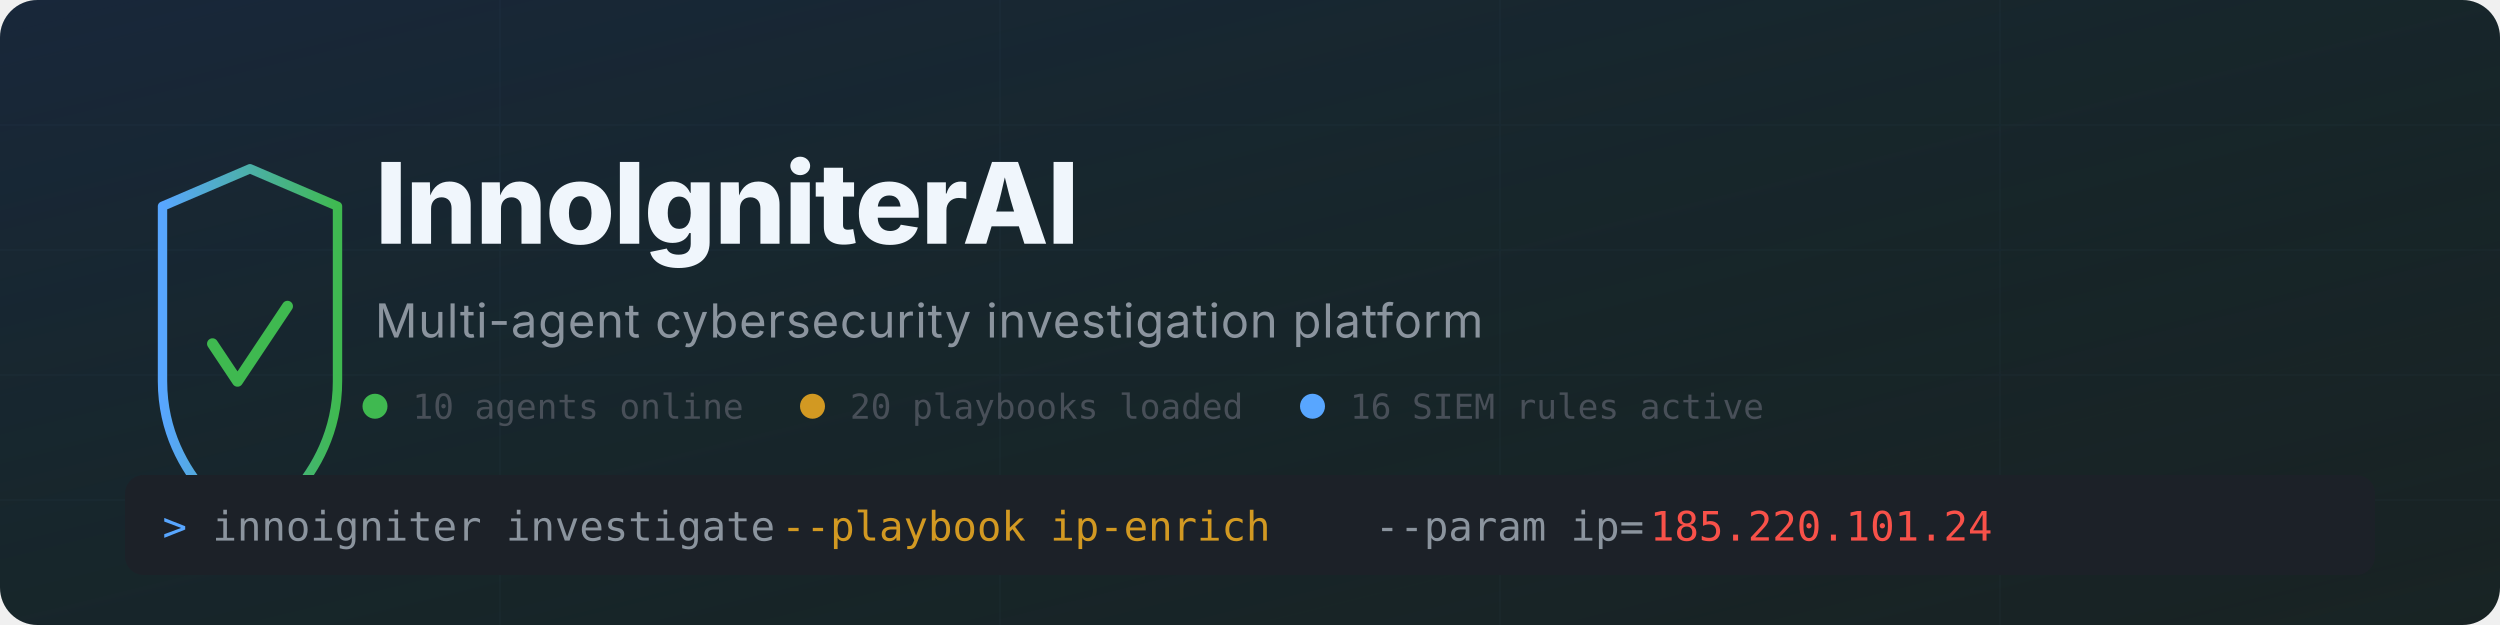
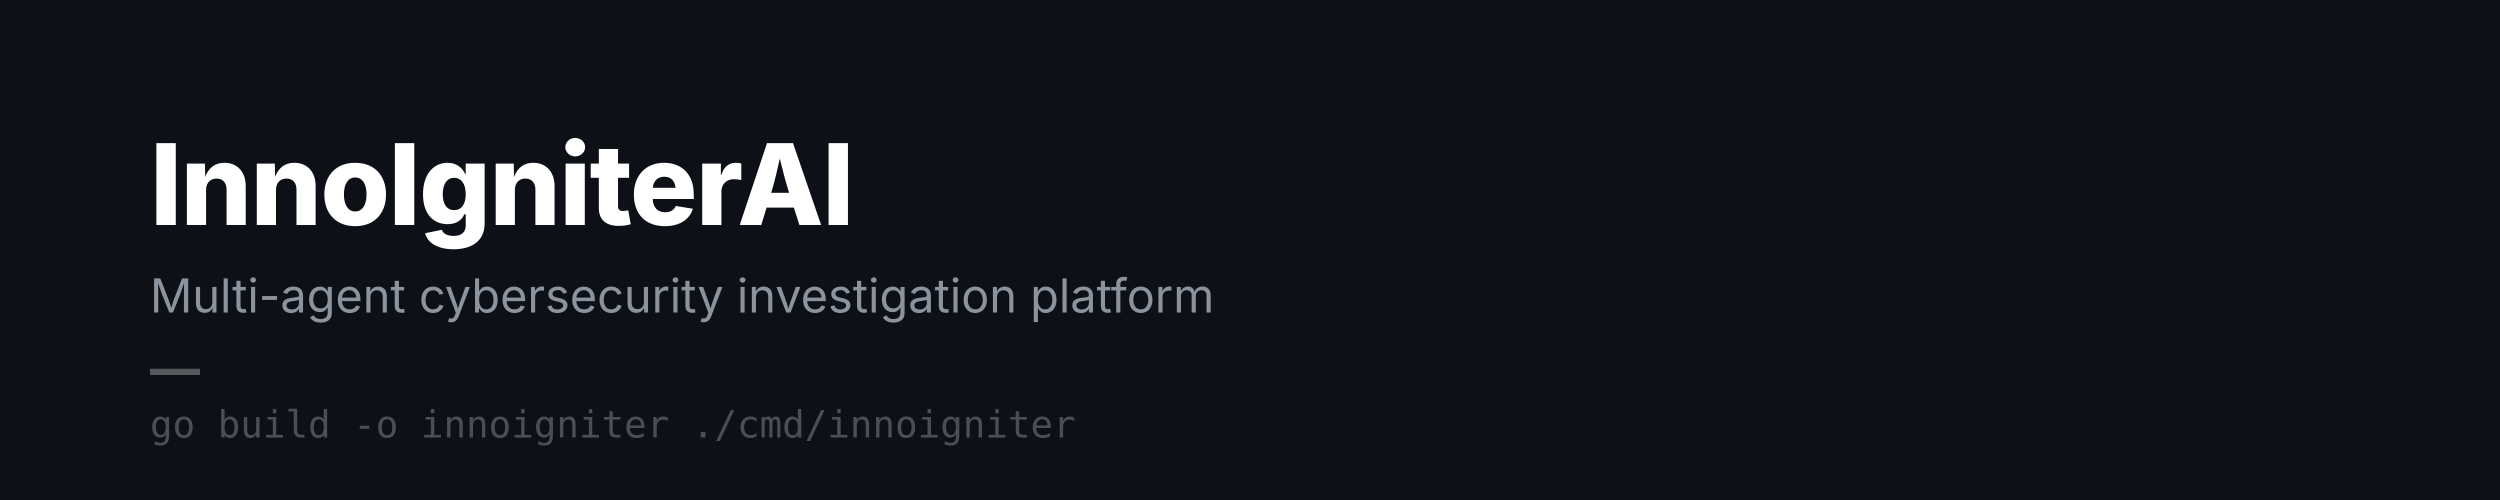
- <svg xmlns="http://www.w3.org/2000/svg" viewBox="0 0 800 200" fill="none">
-   <defs>
-     <linearGradient id="bg" x1="0" y1="0" x2="1" y2="1">
-       <stop offset="0%" stop-color="#0d1117" />
-       <stop offset="100%" stop-color="#161b22" />
-     </linearGradient>
-     <linearGradient id="acc" x1="0" y1="0" x2="1" y2="0">
-       <stop offset="0%" stop-color="#58a6ff" />
-       <stop offset="100%" stop-color="#3fb950" />
-     </linearGradient>
-     <linearGradient id="glow" x1="0" y1="0" x2="1" y2="1">
-       <stop offset="0%" stop-color="#58a6ff" stop-opacity="0.15" />
-       <stop offset="100%" stop-color="#3fb950" stop-opacity="0.05" />
-     </linearGradient>
-   </defs>
-   <rect width="800" height="200" rx="12" fill="url(#bg)" />
-   <rect width="800" height="200" rx="12" fill="url(#glow)" />
-   <g opacity="0.03">
-     <line x1="0" y1="40" x2="800" y2="40" stroke="#58a6ff" stroke-width="0.5" />
-     <line x1="0" y1="80" x2="800" y2="80" stroke="#58a6ff" stroke-width="0.5" />
-     <line x1="0" y1="120" x2="800" y2="120" stroke="#58a6ff" stroke-width="0.5" />
-     <line x1="0" y1="160" x2="800" y2="160" stroke="#58a6ff" stroke-width="0.5" />
-     <line x1="160" y1="0" x2="160" y2="200" stroke="#58a6ff" stroke-width="0.5" />
-     <line x1="320" y1="0" x2="320" y2="200" stroke="#58a6ff" stroke-width="0.5" />
-     <line x1="480" y1="0" x2="480" y2="200" stroke="#58a6ff" stroke-width="0.5" />
-     <line x1="640" y1="0" x2="640" y2="200" stroke="#58a6ff" stroke-width="0.5" />
-   </g>
-   <g transform="translate(48, 50)">
-     <path d="M32 4 L60 16 L60 72 C60 104 32 120 32 120 C32 120 4 104 4 72 L4 16 Z" fill="none" stroke="url(#acc)" stroke-width="3" stroke-linejoin="round" />
-     <path d="M20 60 L28 72 L44 48" fill="none" stroke="#3fb950" stroke-width="3.5" stroke-linecap="round" stroke-linejoin="round" />
-   </g>
-   <text x="120" y="78" font-family="system-ui, -apple-system, sans-serif" font-size="36" font-weight="800" fill="#f0f6fc" letter-spacing="-0.5">InnoIgniterAI</text>
-   <text x="120" y="108" font-family="system-ui, -apple-system, sans-serif" font-size="15" fill="#8b949e" letter-spacing="0.3">Multi-agent cybersecurity investigation platform</text>
-   <circle cx="120" cy="130" r="4" fill="#3fb950" />
-   <text x="132" y="134" font-family="monospace" font-size="11" fill="#484f58">10 agents online</text>
-   <circle cx="260" cy="130" r="4" fill="#d29922" />
-   <text x="272" y="134" font-family="monospace" font-size="11" fill="#484f58">20 playbooks loaded</text>
-   <circle cx="420" cy="130" r="4" fill="#58a6ff" />
-   <text x="432" y="134" font-family="monospace" font-size="11" fill="#484f58">16 SIEM rules active</text>
-   <rect x="40" y="152" width="720" height="32" rx="6" fill="#1c2128" />
-   <text x="52" y="173" font-family="monospace" font-size="13" fill="#58a6ff">&gt;</text>
-   <text x="68" y="173" font-family="monospace" font-size="13" fill="#8b949e">innoigniter investigate</text>
-   <text x="250" y="173" font-family="monospace" font-size="13" fill="#d29922">--playbook ip-enrich</text>
-   <text x="440" y="173" font-family="monospace" font-size="13" fill="#8b949e">--param ip=</text>
-   <text x="528" y="173" font-family="monospace" font-size="13" fill="#f85149">185.220.101.24</text>
+ <svg xmlns="http://www.w3.org/2000/svg" viewBox="0 0 800 160">
+   <rect width="800" height="160" fill="#0d1117" />
+   <text x="48" y="72" font-family="system-ui, -apple-system, sans-serif" font-size="36" font-weight="800" fill="#ffffff" letter-spacing="-0.5">InnoIgniterAI</text>
+   <text x="48" y="100" font-family="system-ui, -apple-system, sans-serif" font-size="15" fill="#8b949e">Multi-agent cybersecurity investigation platform</text>
+   <rect x="48" y="118" width="16" height="2" fill="#ffffff" opacity="0.3" />
+   <text x="48" y="140" font-family="monospace" font-size="12" fill="#484f58">go build -o innoigniter ./cmd/innoigniter</text>
</svg>
